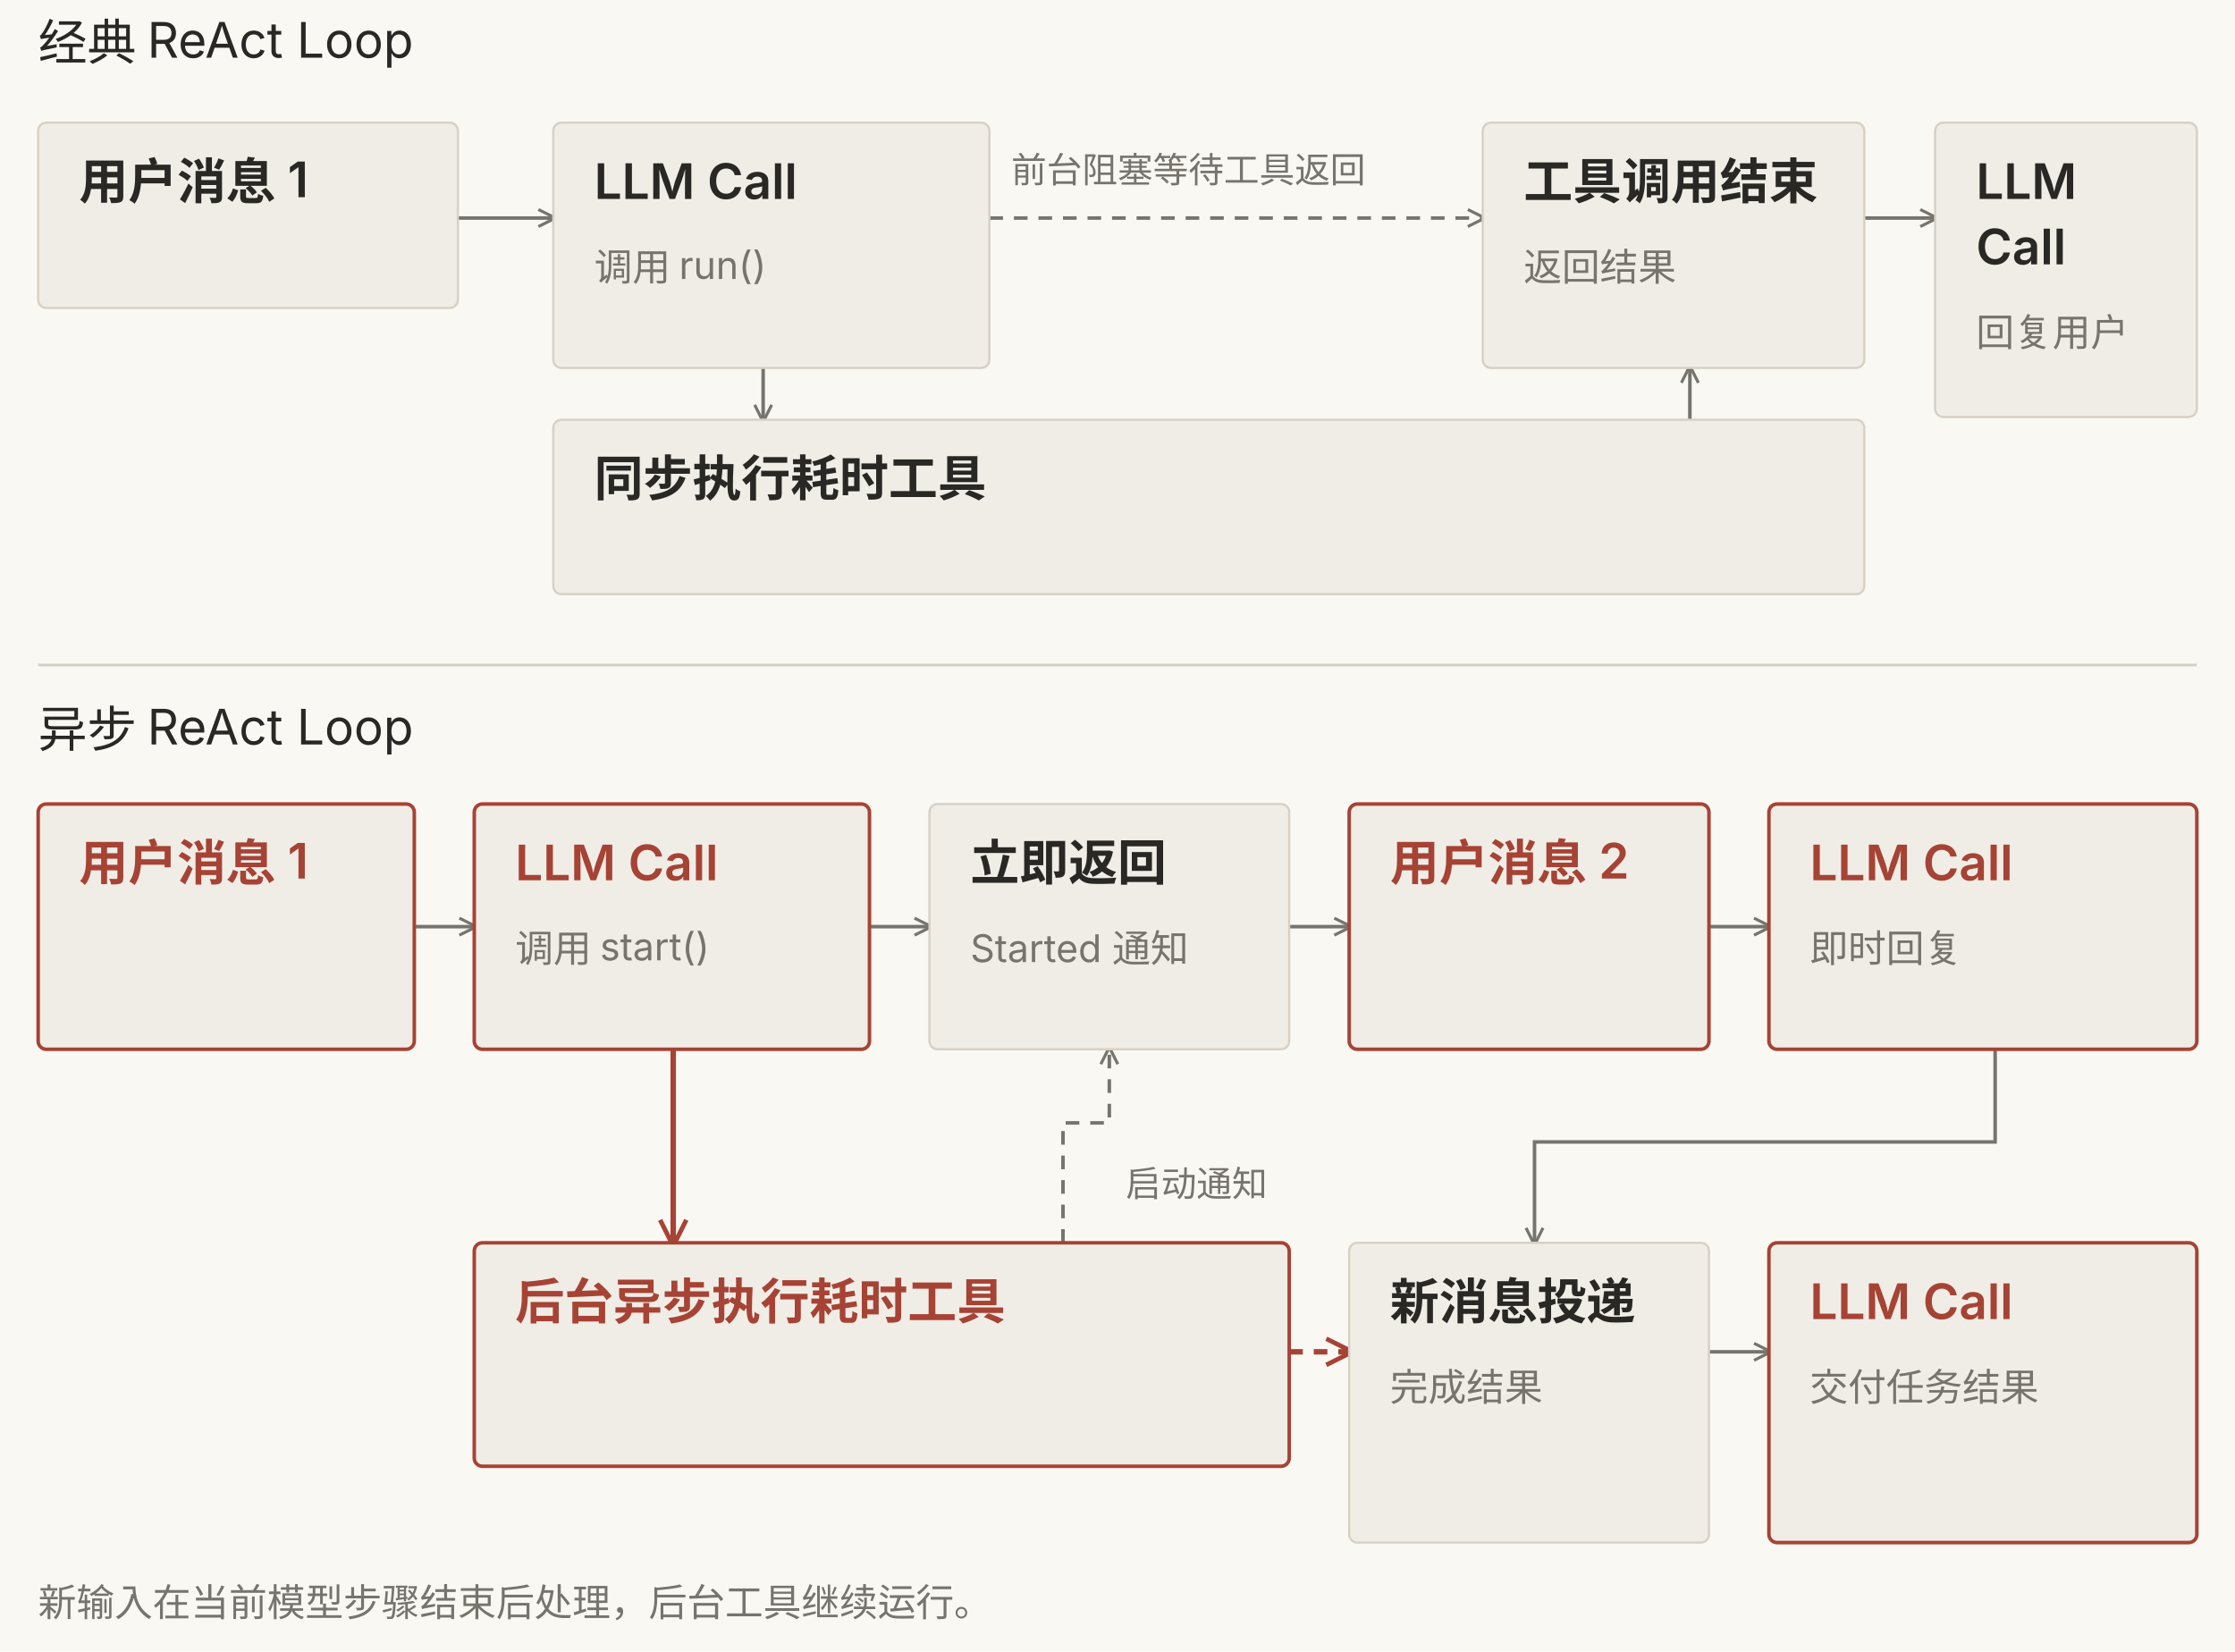
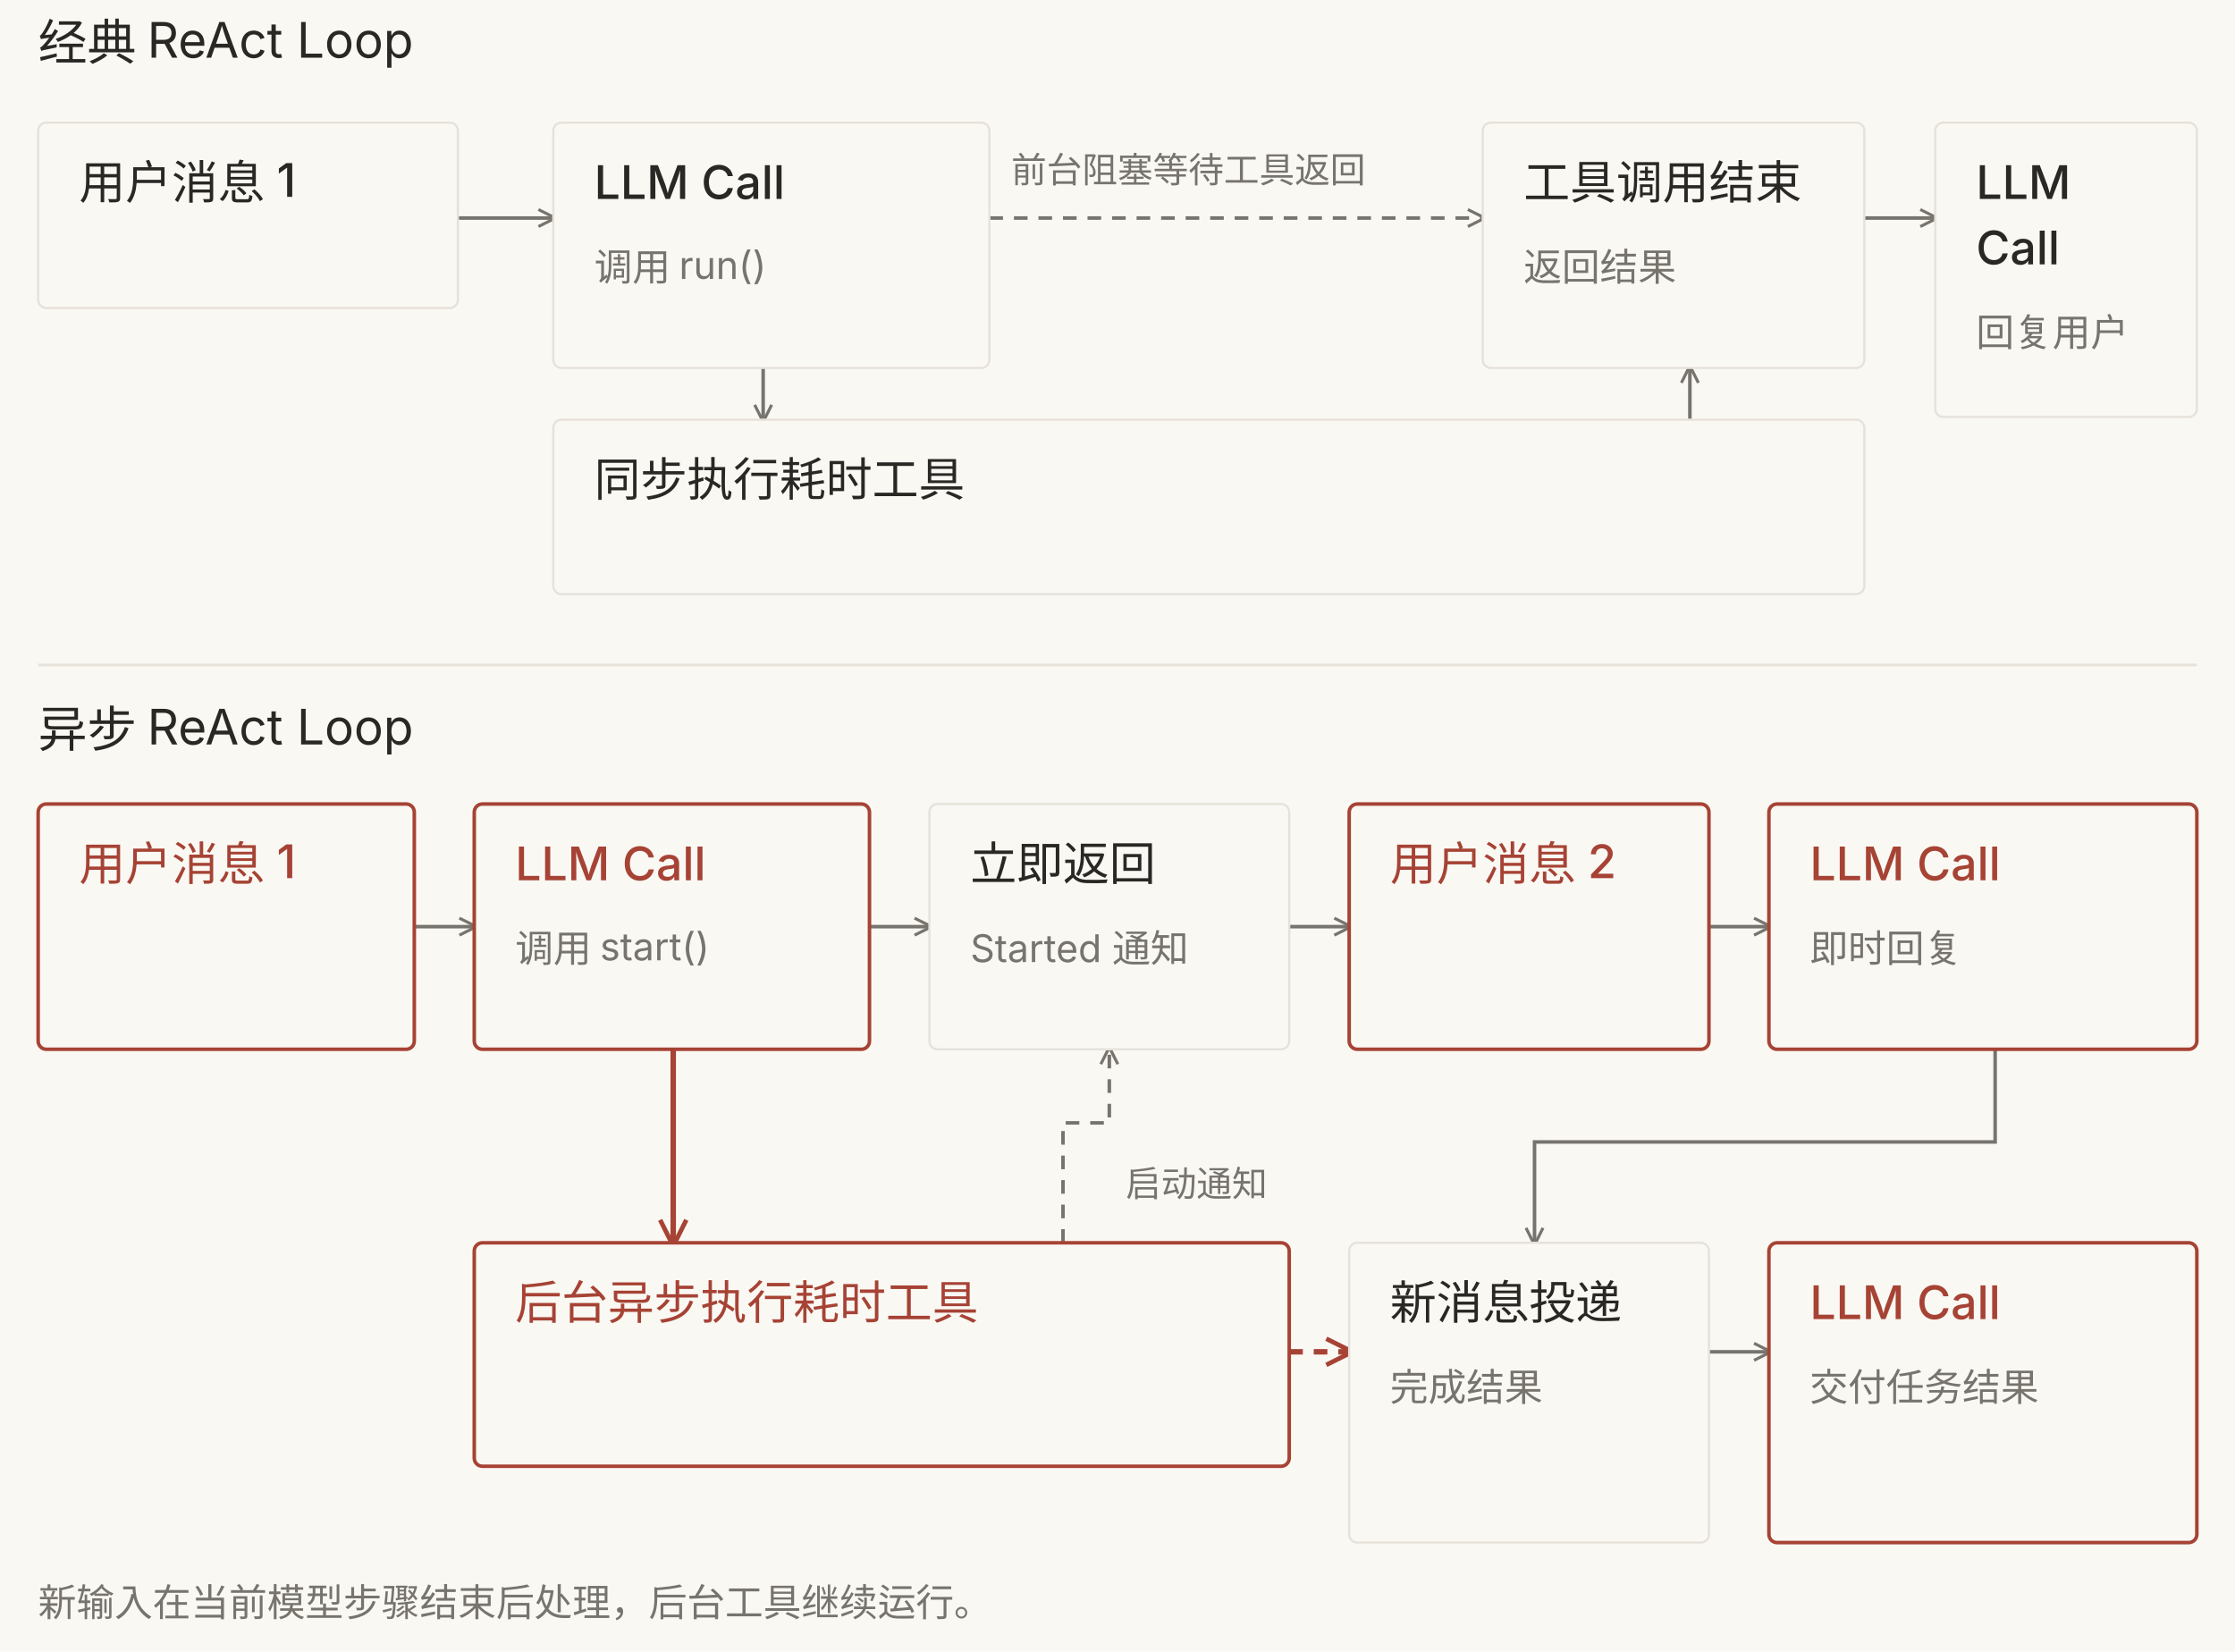
<svg xmlns="http://www.w3.org/2000/svg" width="820" height="606" viewBox="0 0 820 606" role="img" aria-labelledby="title desc">
  <defs>
    <marker id="arrow-accent" viewBox="0 0 10 10" refX="8" refY="5" markerWidth="6" markerHeight="6" orient="auto-start-reverse">
      <path d="M1 1 L9 5 L1 9" fill="none" stroke="#a64335" stroke-width="1.4" />
    </marker>
    <marker id="arrow-muted" viewBox="0 0 10 10" refX="8" refY="5" markerWidth="6" markerHeight="6" orient="auto-start-reverse">
      <path d="M1 1 L9 5 L1 9" fill="none" stroke="#77746e" stroke-width="1.4" />
    </marker>
  </defs>
  <rect width="820" height="606" fill="#faf8f3" />
  <g font-family="-apple-system,BlinkMacSystemFont,Segoe UI,PingFang SC,Microsoft YaHei,sans-serif">
-     <line x1="14" y1="244" x2="806" y2="244" stroke="#d6d0c6" />
+     <line x1="14" y1="244" x2="806" y2="244" stroke="#e6e2da" />
    <polyline points="168,80 203,80" fill="none" stroke="#77746e" stroke-width="1.3" marker-end="url(#arrow-muted)" />
    <polyline points="280,135 280,154" fill="none" stroke="#77746e" stroke-width="1.3" marker-end="url(#arrow-muted)" />
    <polyline points="620,154 620,135" fill="none" stroke="#77746e" stroke-width="1.3" marker-end="url(#arrow-muted)" />
    <polyline points="684,80 710,80" fill="none" stroke="#77746e" stroke-width="1.3" marker-end="url(#arrow-muted)" />
    <polyline points="363,80 544,80" fill="none" stroke="#77746e" stroke-width="1.3" stroke-dasharray="5 4" marker-end="url(#arrow-muted)" />
    <polyline points="152,340 174,340" fill="none" stroke="#77746e" stroke-width="1.3" marker-end="url(#arrow-muted)" />
    <polyline points="319,340 341,340" fill="none" stroke="#77746e" stroke-width="1.3" marker-end="url(#arrow-muted)" />
    <polyline points="473,340 495,340" fill="none" stroke="#77746e" stroke-width="1.3" marker-end="url(#arrow-muted)" />
    <polyline points="627,340 649,340" fill="none" stroke="#77746e" stroke-width="1.3" marker-end="url(#arrow-muted)" />
    <polyline points="247,385 247,456" fill="none" stroke="#a64335" stroke-width="2" marker-end="url(#arrow-accent)" />
    <polyline points="390,456 390,412 407,412 407,385" fill="none" stroke="#77746e" stroke-width="1.3" stroke-dasharray="5 4" marker-end="url(#arrow-muted)" />
    <polyline points="473,496 495,496" fill="none" stroke="#a64335" stroke-width="2" stroke-dasharray="5 4" marker-end="url(#arrow-accent)" />
    <polyline points="732,385 732,419 563,419 563,456" fill="none" stroke="#77746e" stroke-width="1.3" marker-end="url(#arrow-muted)" />
    <polyline points="627,496 649,496" fill="none" stroke="#77746e" stroke-width="1.3" marker-end="url(#arrow-muted)" />
-     <rect x="14" y="45" width="154" height="68" rx="3" fill="#f0ede6" stroke="#d6d0c6" stroke-width="0.8" />
-     <text x="29" y="73" font-size="18" fill="#292825" font-weight="600" data-node="sync-msg" data-max-width="124">用户消息 1</text>
-     <rect x="203" y="45" width="160" height="90" rx="3" fill="#f0ede6" stroke="#d6d0c6" stroke-width="0.8" />
-     <text x="218" y="73" font-size="18" fill="#292825" font-weight="600" data-node="run" data-max-width="130">LLM Call</text>
+     <rect x="14" y="45" width="154" height="68" rx="3" fill="#faf8f3" stroke="#e6e2da" stroke-width="0.8" />
+     <text x="29" y="73" font-size="17" fill="#292825" font-weight="500" data-node="sync-msg" data-max-width="124">用户消息 1</text>
+     <rect x="203" y="45" width="160" height="90" rx="3" fill="#faf8f3" stroke="#e6e2da" stroke-width="0.8" />
+     <text x="218" y="73" font-size="17" fill="#292825" font-weight="500" data-node="run" data-max-width="130">LLM Call</text>
    <text x="218" y="103" font-size="14" fill="#77746e" font-weight="400" data-node="run" data-max-width="130">调用 run()</text>
-     <rect x="544" y="45" width="140" height="90" rx="3" fill="#f0ede6" stroke="#d6d0c6" stroke-width="0.8" />
-     <text x="559" y="73" font-size="18" fill="#292825" font-weight="600" data-node="sync-result" data-max-width="110">工具调用结束</text>
+     <rect x="544" y="45" width="140" height="90" rx="3" fill="#faf8f3" stroke="#e6e2da" stroke-width="0.8" />
+     <text x="559" y="73" font-size="17" fill="#292825" font-weight="500" data-node="sync-result" data-max-width="110">工具调用结束</text>
    <text x="559" y="103" font-size="14" fill="#77746e" font-weight="400" data-node="sync-result" data-max-width="110">返回结果</text>
-     <rect x="710" y="45" width="96" height="108" rx="3" fill="#f0ede6" stroke="#d6d0c6" stroke-width="0.8" />
-     <text x="725" y="73" font-size="18" fill="#292825" font-weight="600" data-node="sync-llm" data-max-width="66">LLM</text>
-     <text x="725" y="97" font-size="18" fill="#292825" font-weight="600" data-node="sync-llm" data-max-width="66">Call</text>
+     <rect x="710" y="45" width="96" height="108" rx="3" fill="#faf8f3" stroke="#e6e2da" stroke-width="0.8" />
+     <text x="725" y="73" font-size="17" fill="#292825" font-weight="500" data-node="sync-llm" data-max-width="66">LLM</text>
+     <text x="725" y="97" font-size="17" fill="#292825" font-weight="500" data-node="sync-llm" data-max-width="66">Call</text>
    <text x="725" y="127" font-size="14" fill="#77746e" font-weight="400" data-node="sync-llm" data-max-width="66">回复用户</text>
-     <rect x="203" y="154" width="481" height="64" rx="3" fill="#f0ede6" stroke="#d6d0c6" stroke-width="0.8" />
-     <text x="218" y="182" font-size="18" fill="#292825" font-weight="600" data-node="sync-tool" data-max-width="451">同步执行耗时工具</text>
-     <rect x="14" y="295" width="138" height="90" rx="3" fill="#f0ede6" stroke="#a64335" stroke-width="1.3" />
-     <text x="29" y="323" font-size="18" fill="#a64335" font-weight="600" data-node="async-msg" data-max-width="108">用户消息 1</text>
-     <rect x="174" y="295" width="145" height="90" rx="3" fill="#f0ede6" stroke="#a64335" stroke-width="1.3" />
-     <text x="189" y="323" font-size="18" fill="#a64335" font-weight="600" data-node="start" data-max-width="115">LLM Call</text>
+     <rect x="203" y="154" width="481" height="64" rx="3" fill="#faf8f3" stroke="#e6e2da" stroke-width="0.8" />
+     <text x="218" y="182" font-size="17" fill="#292825" font-weight="500" data-node="sync-tool" data-max-width="451">同步执行耗时工具</text>
+     <rect x="14" y="295" width="138" height="90" rx="3" fill="#faf8f3" stroke="#a64335" stroke-width="1.3" />
+     <text x="29" y="323" font-size="17" fill="#a64335" font-weight="500" data-node="async-msg" data-max-width="108">用户消息 1</text>
+     <rect x="174" y="295" width="145" height="90" rx="3" fill="#faf8f3" stroke="#a64335" stroke-width="1.3" />
+     <text x="189" y="323" font-size="17" fill="#a64335" font-weight="500" data-node="start" data-max-width="115">LLM Call</text>
    <text x="189" y="353" font-size="14" fill="#77746e" font-weight="400" data-node="start" data-max-width="115">调用 start()</text>
-     <rect x="341" y="295" width="132" height="90" rx="3" fill="#f0ede6" stroke="#d6d0c6" stroke-width="0.8" />
-     <text x="356" y="323" font-size="18" fill="#292825" font-weight="600" data-node="started" data-max-width="102">立即返回</text>
+     <rect x="341" y="295" width="132" height="90" rx="3" fill="#faf8f3" stroke="#e6e2da" stroke-width="0.8" />
+     <text x="356" y="323" font-size="17" fill="#292825" font-weight="500" data-node="started" data-max-width="102">立即返回</text>
    <text x="356" y="353" font-size="14" fill="#77746e" font-weight="400" data-node="started" data-max-width="102">Started 通知</text>
-     <rect x="495" y="295" width="132" height="90" rx="3" fill="#f0ede6" stroke="#a64335" stroke-width="1.3" />
-     <text x="510" y="323" font-size="18" fill="#a64335" font-weight="600" data-node="msg2" data-max-width="102">用户消息 2</text>
-     <rect x="649" y="295" width="157" height="90" rx="3" fill="#f0ede6" stroke="#a64335" stroke-width="1.3" />
-     <text x="664" y="323" font-size="18" fill="#a64335" font-weight="600" data-node="reply" data-max-width="127">LLM Call</text>
+     <rect x="495" y="295" width="132" height="90" rx="3" fill="#faf8f3" stroke="#a64335" stroke-width="1.3" />
+     <text x="510" y="323" font-size="17" fill="#a64335" font-weight="500" data-node="msg2" data-max-width="102">用户消息 2</text>
+     <rect x="649" y="295" width="157" height="90" rx="3" fill="#faf8f3" stroke="#a64335" stroke-width="1.3" />
+     <text x="664" y="323" font-size="17" fill="#a64335" font-weight="500" data-node="reply" data-max-width="127">LLM Call</text>
    <text x="664" y="353" font-size="14" fill="#77746e" font-weight="400" data-node="reply" data-max-width="127">即时回复</text>
-     <rect x="174" y="456" width="299" height="82" rx="3" fill="#f0ede6" stroke="#a64335" stroke-width="1.3" />
-     <text x="189" y="484" font-size="18" fill="#a64335" font-weight="600" data-node="async-tool" data-max-width="269">后台异步执行耗时工具</text>
-     <rect x="495" y="456" width="132" height="110" rx="3" fill="#f0ede6" stroke="#d6d0c6" stroke-width="0.8" />
-     <text x="510" y="484" font-size="18" fill="#292825" font-weight="600" data-node="inject" data-max-width="102">新消息投递</text>
+     <rect x="174" y="456" width="299" height="82" rx="3" fill="#faf8f3" stroke="#a64335" stroke-width="1.3" />
+     <text x="189" y="484" font-size="17" fill="#a64335" font-weight="500" data-node="async-tool" data-max-width="269">后台异步执行耗时工具</text>
+     <rect x="495" y="456" width="132" height="110" rx="3" fill="#faf8f3" stroke="#e6e2da" stroke-width="0.8" />
+     <text x="510" y="484" font-size="17" fill="#292825" font-weight="500" data-node="inject" data-max-width="102">新消息投递</text>
    <text x="510" y="514" font-size="14" fill="#77746e" font-weight="400" data-node="inject" data-max-width="102">完成结果</text>
-     <rect x="649" y="456" width="157" height="110" rx="3" fill="#f0ede6" stroke="#a64335" stroke-width="1.3" />
-     <text x="664" y="484" font-size="18" fill="#a64335" font-weight="600" data-node="deliver" data-max-width="127">LLM Call</text>
+     <rect x="649" y="456" width="157" height="110" rx="3" fill="#faf8f3" stroke="#a64335" stroke-width="1.3" />
+     <text x="664" y="484" font-size="17" fill="#a64335" font-weight="500" data-node="deliver" data-max-width="127">LLM Call</text>
    <text x="664" y="514" font-size="14" fill="#77746e" font-weight="400" data-node="deliver" data-max-width="127">交付任务结果</text>
-     <text x="371" y="67" font-size="13" fill="#77746e" font-weight="400">前台阻塞等待工具返回</text>
-     <text x="413" y="439" font-size="13" fill="#77746e" font-weight="400">启动通知</text>
+     <text x="371" y="67" font-size="13" fill="#77746e" font-weight="400" paint-order="stroke" stroke="#faf8f3" stroke-width="4" stroke-linejoin="round">前台阻塞等待工具返回</text>
+     <text x="413" y="439" font-size="13" fill="#77746e" font-weight="400" paint-order="stroke" stroke="#faf8f3" stroke-width="4" stroke-linejoin="round">启动通知</text>
    <text x="14" y="22" font-size="18" fill="#292825" font-weight="400">经典 ReAct Loop</text>
    <text x="14" y="274" font-size="18" fill="#292825" font-weight="400">异步 ReAct Loop</text>
    <text x="14" y="593" font-size="14" fill="#77746e" font-weight="400">新输入在当前模型步骤结束后处理，后台工具继续运行。</text>
  </g>
</svg>
